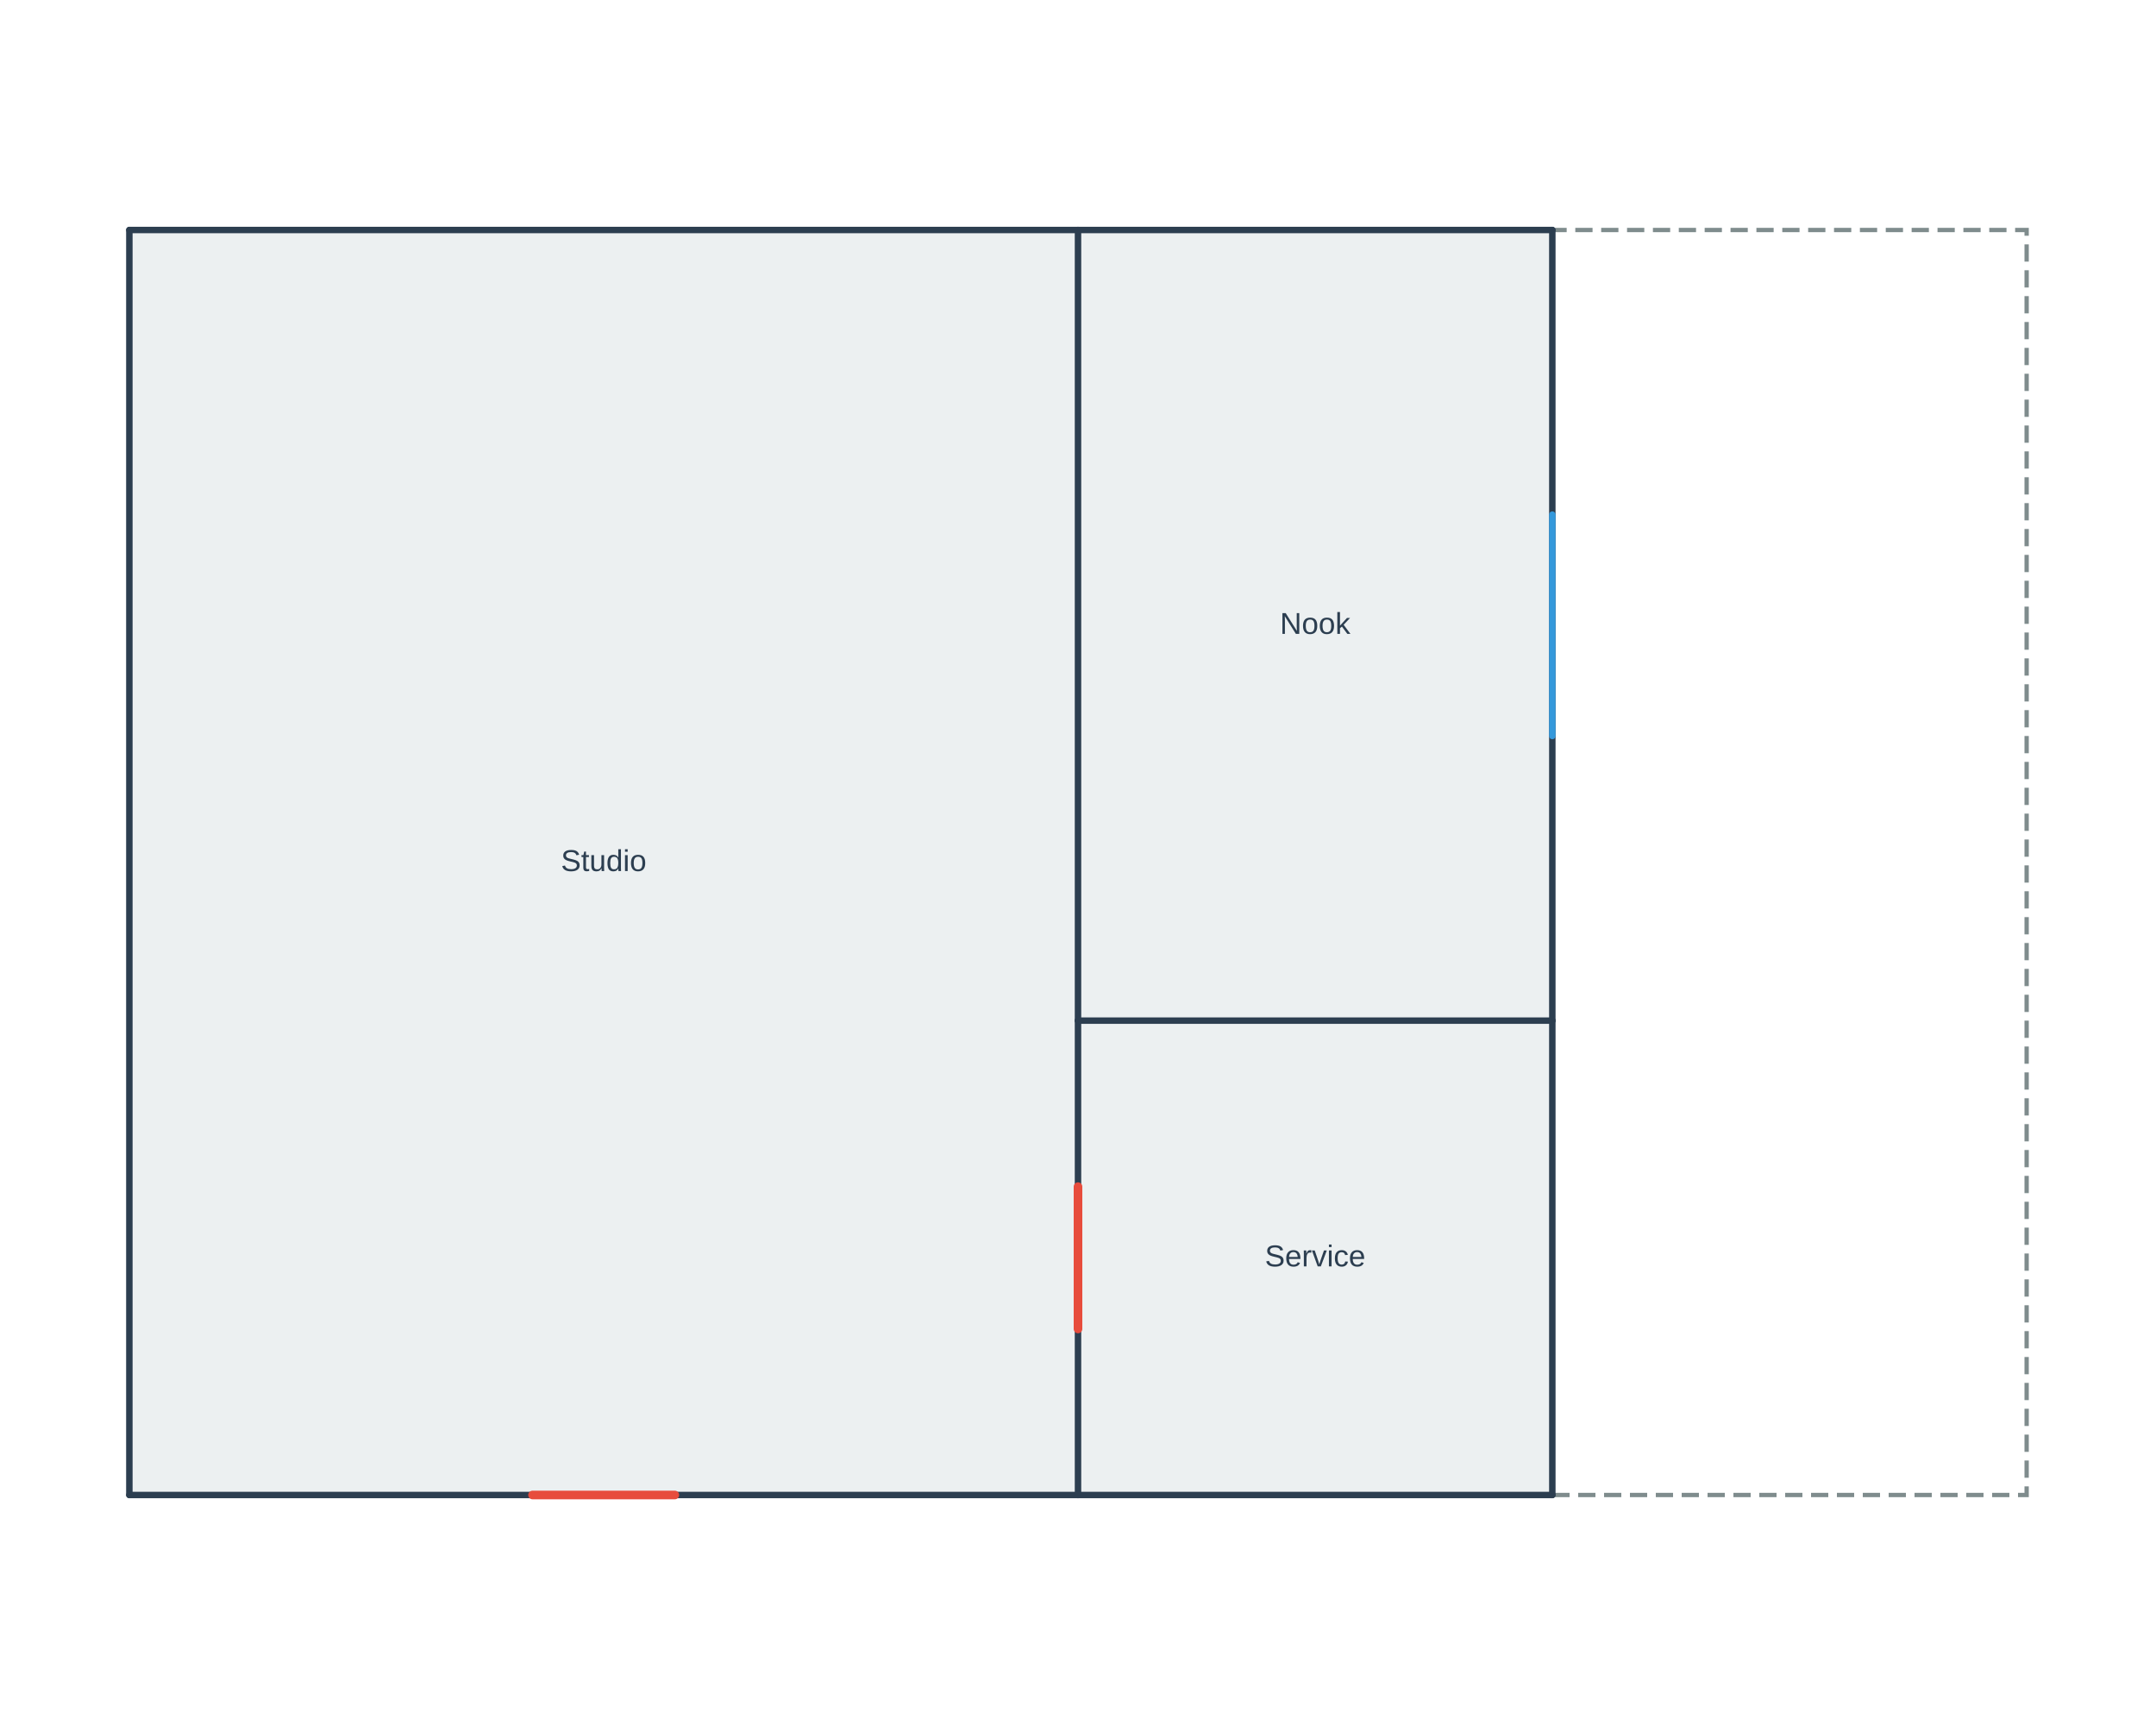
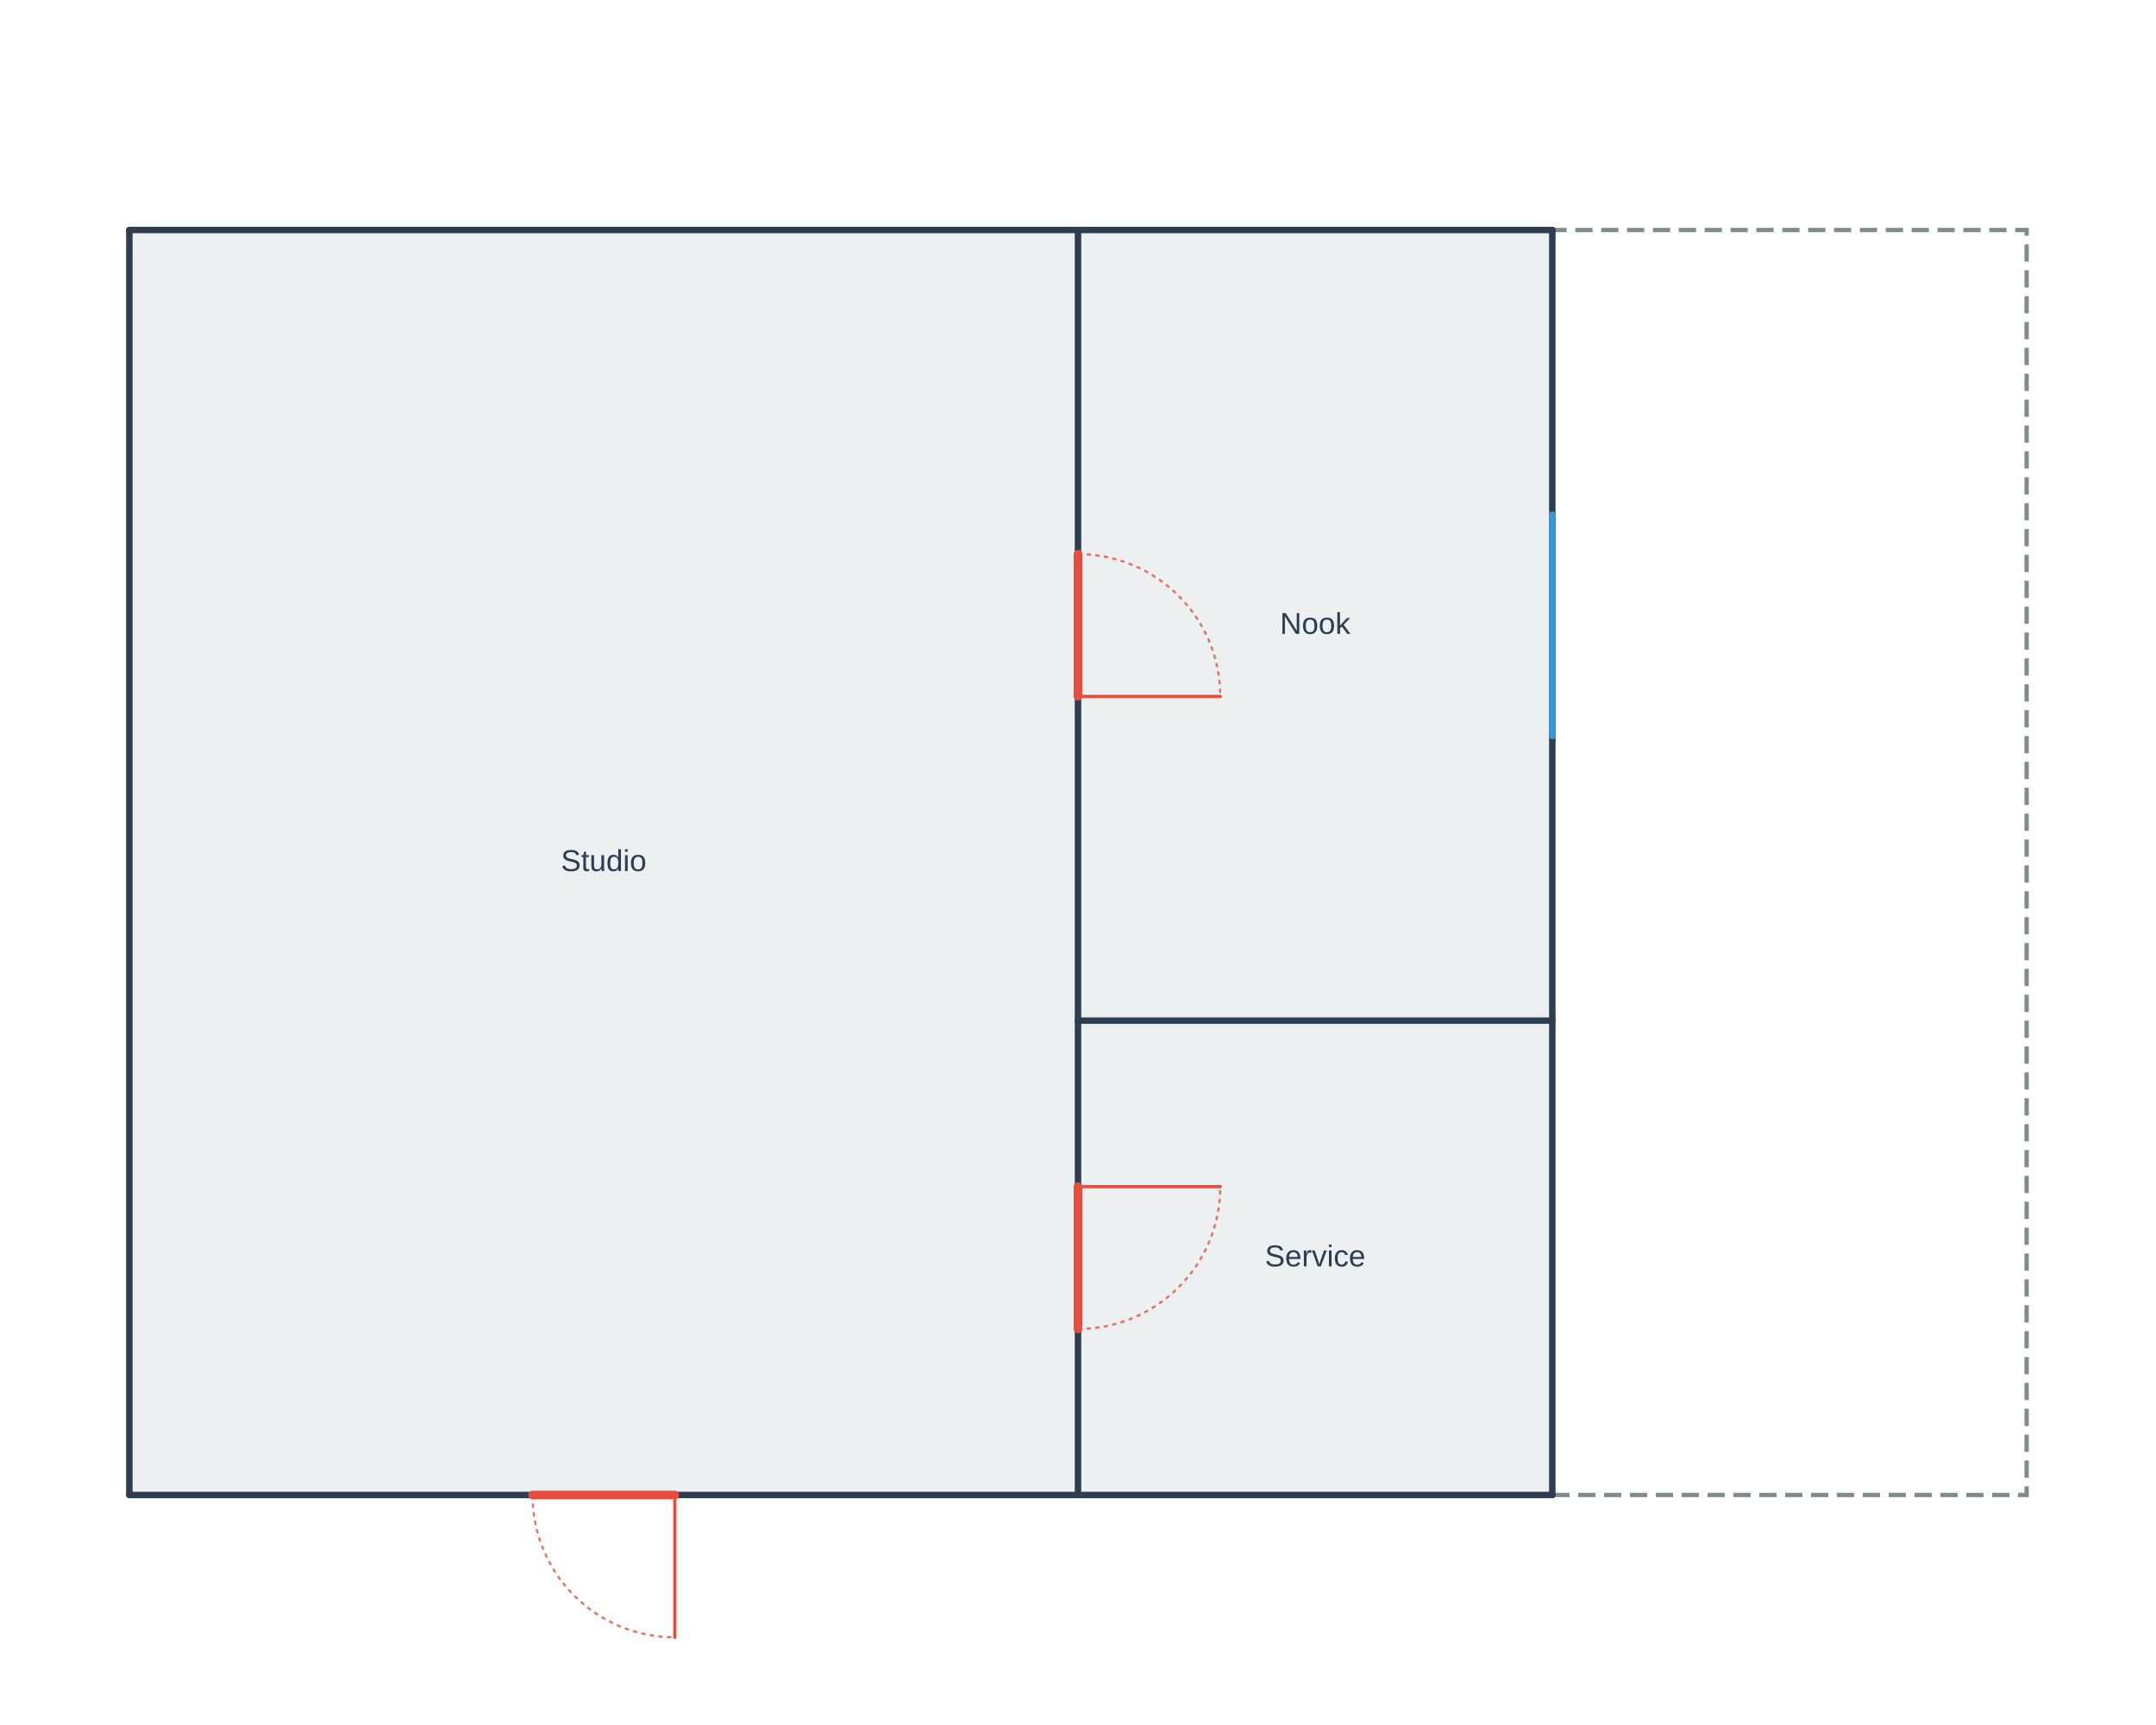
<svg xmlns="http://www.w3.org/2000/svg" width="1000" height="800" viewBox="0 0 1000 800">
  <defs>
    <style>
      .room-label { font-family: Arial, sans-serif; font-weight: 500; }
    </style>
  </defs>
  <rect width="1000" height="800" fill="#ffffff" />
  <path d="M 60.00 693.33 L 940.00 693.33 L 940.00 106.67 L 60.00 106.67 Z" fill="none" stroke="#7f8c8d" stroke-width="2" stroke-dasharray="8,4" />
  <path d="M 60.00 693.33 L 500.00 693.33 L 500.00 106.67 L 60.00 106.67 Z" fill="#ecf0f1" stroke="#bdc3c7" stroke-width="1" />
  <path d="M 500.00 693.33 L 720.00 693.33 L 720.00 473.33 L 500.00 473.33 Z" fill="#ecf0f1" stroke="#bdc3c7" stroke-width="1" />
  <path d="M 500.00 473.33 L 720.00 473.33 L 720.00 106.67 L 500.00 106.67 Z" fill="#ecf0f1" stroke="#bdc3c7" stroke-width="1" />
  <line x1="500.00" y1="693.33" x2="500.00" y2="473.33" stroke="#2c3e50" stroke-width="3" stroke-linecap="round" />
  <line x1="500.00" y1="473.33" x2="500.00" y2="106.67" stroke="#2c3e50" stroke-width="3" stroke-linecap="round" />
  <line x1="500.00" y1="473.33" x2="720.00" y2="473.33" stroke="#2c3e50" stroke-width="3" stroke-linecap="round" />
  <line x1="60.00" y1="693.33" x2="500.00" y2="693.33" stroke="#2c3e50" stroke-width="3" stroke-linecap="round" />
  <line x1="60.00" y1="106.67" x2="500.00" y2="106.67" stroke="#2c3e50" stroke-width="3" stroke-linecap="round" />
  <line x1="60.00" y1="693.33" x2="60.00" y2="106.67" stroke="#2c3e50" stroke-width="3" stroke-linecap="round" />
  <line x1="500.00" y1="693.33" x2="720.00" y2="693.33" stroke="#2c3e50" stroke-width="3" stroke-linecap="round" />
  <line x1="720.00" y1="693.33" x2="720.00" y2="473.33" stroke="#2c3e50" stroke-width="3" stroke-linecap="round" />
  <line x1="720.00" y1="473.33" x2="720.00" y2="106.67" stroke="#2c3e50" stroke-width="3" stroke-linecap="round" />
  <line x1="500.00" y1="106.67" x2="720.00" y2="106.67" stroke="#2c3e50" stroke-width="3" stroke-linecap="round" />
  <line x1="247.00" y1="693.33" x2="313.00" y2="693.33" stroke="#e74c3c" stroke-width="4" stroke-linecap="round" />
+   <line class="door-leaf" x1="313.00" y1="693.33" x2="313.00" y2="759.33" stroke="#e74c3c" stroke-width="1.5" stroke-linecap="round" />
+   <path class="door-swing" d="M 247.00 693.33 A 66.00 66.00 0 0 0 313.00 759.33" fill="none" stroke="#e74c3c" stroke-width="1" stroke-dasharray="2,2" opacity="0.8" />
  <line x1="500.00" y1="616.33" x2="500.00" y2="550.33" stroke="#e74c3c" stroke-width="4" stroke-linecap="round" />
+   <line class="door-leaf" x1="500.00" y1="550.33" x2="566.00" y2="550.33" stroke="#e74c3c" stroke-width="1.5" stroke-linecap="round" />
+   <path class="door-swing" d="M 500.00 616.33 A 66.00 66.00 0 0 0 566.00 550.33" fill="none" stroke="#e74c3c" stroke-width="1" stroke-dasharray="2,2" opacity="0.8" />
+   <line x1="500.00" y1="323.00" x2="500.00" y2="257.00" stroke="#e74c3c" stroke-width="4" stroke-linecap="round" />
+   <line class="door-leaf" x1="500.00" y1="323.00" x2="566.00" y2="323.00" stroke="#e74c3c" stroke-width="1.5" stroke-linecap="round" />
+   <path class="door-swing" d="M 500.00 257.00 A 66.00 66.00 0 0 1 566.00 323.00" fill="none" stroke="#e74c3c" stroke-width="1" stroke-dasharray="2,2" opacity="0.8" />
  <line x1="720.00" y1="341.33" x2="720.00" y2="238.67" stroke="#3498db" stroke-width="3" stroke-linecap="round" />
  <text x="280.00" y="400.00" font-size="14" fill="#2c3e50" text-anchor="middle" dominant-baseline="middle" font-family="Arial, sans-serif">Studio</text>
  <text x="610.00" y="583.33" font-size="14" fill="#2c3e50" text-anchor="middle" dominant-baseline="middle" font-family="Arial, sans-serif">Service</text>
  <text x="610.00" y="290.00" font-size="14" fill="#2c3e50" text-anchor="middle" dominant-baseline="middle" font-family="Arial, sans-serif">Nook</text>
</svg>
